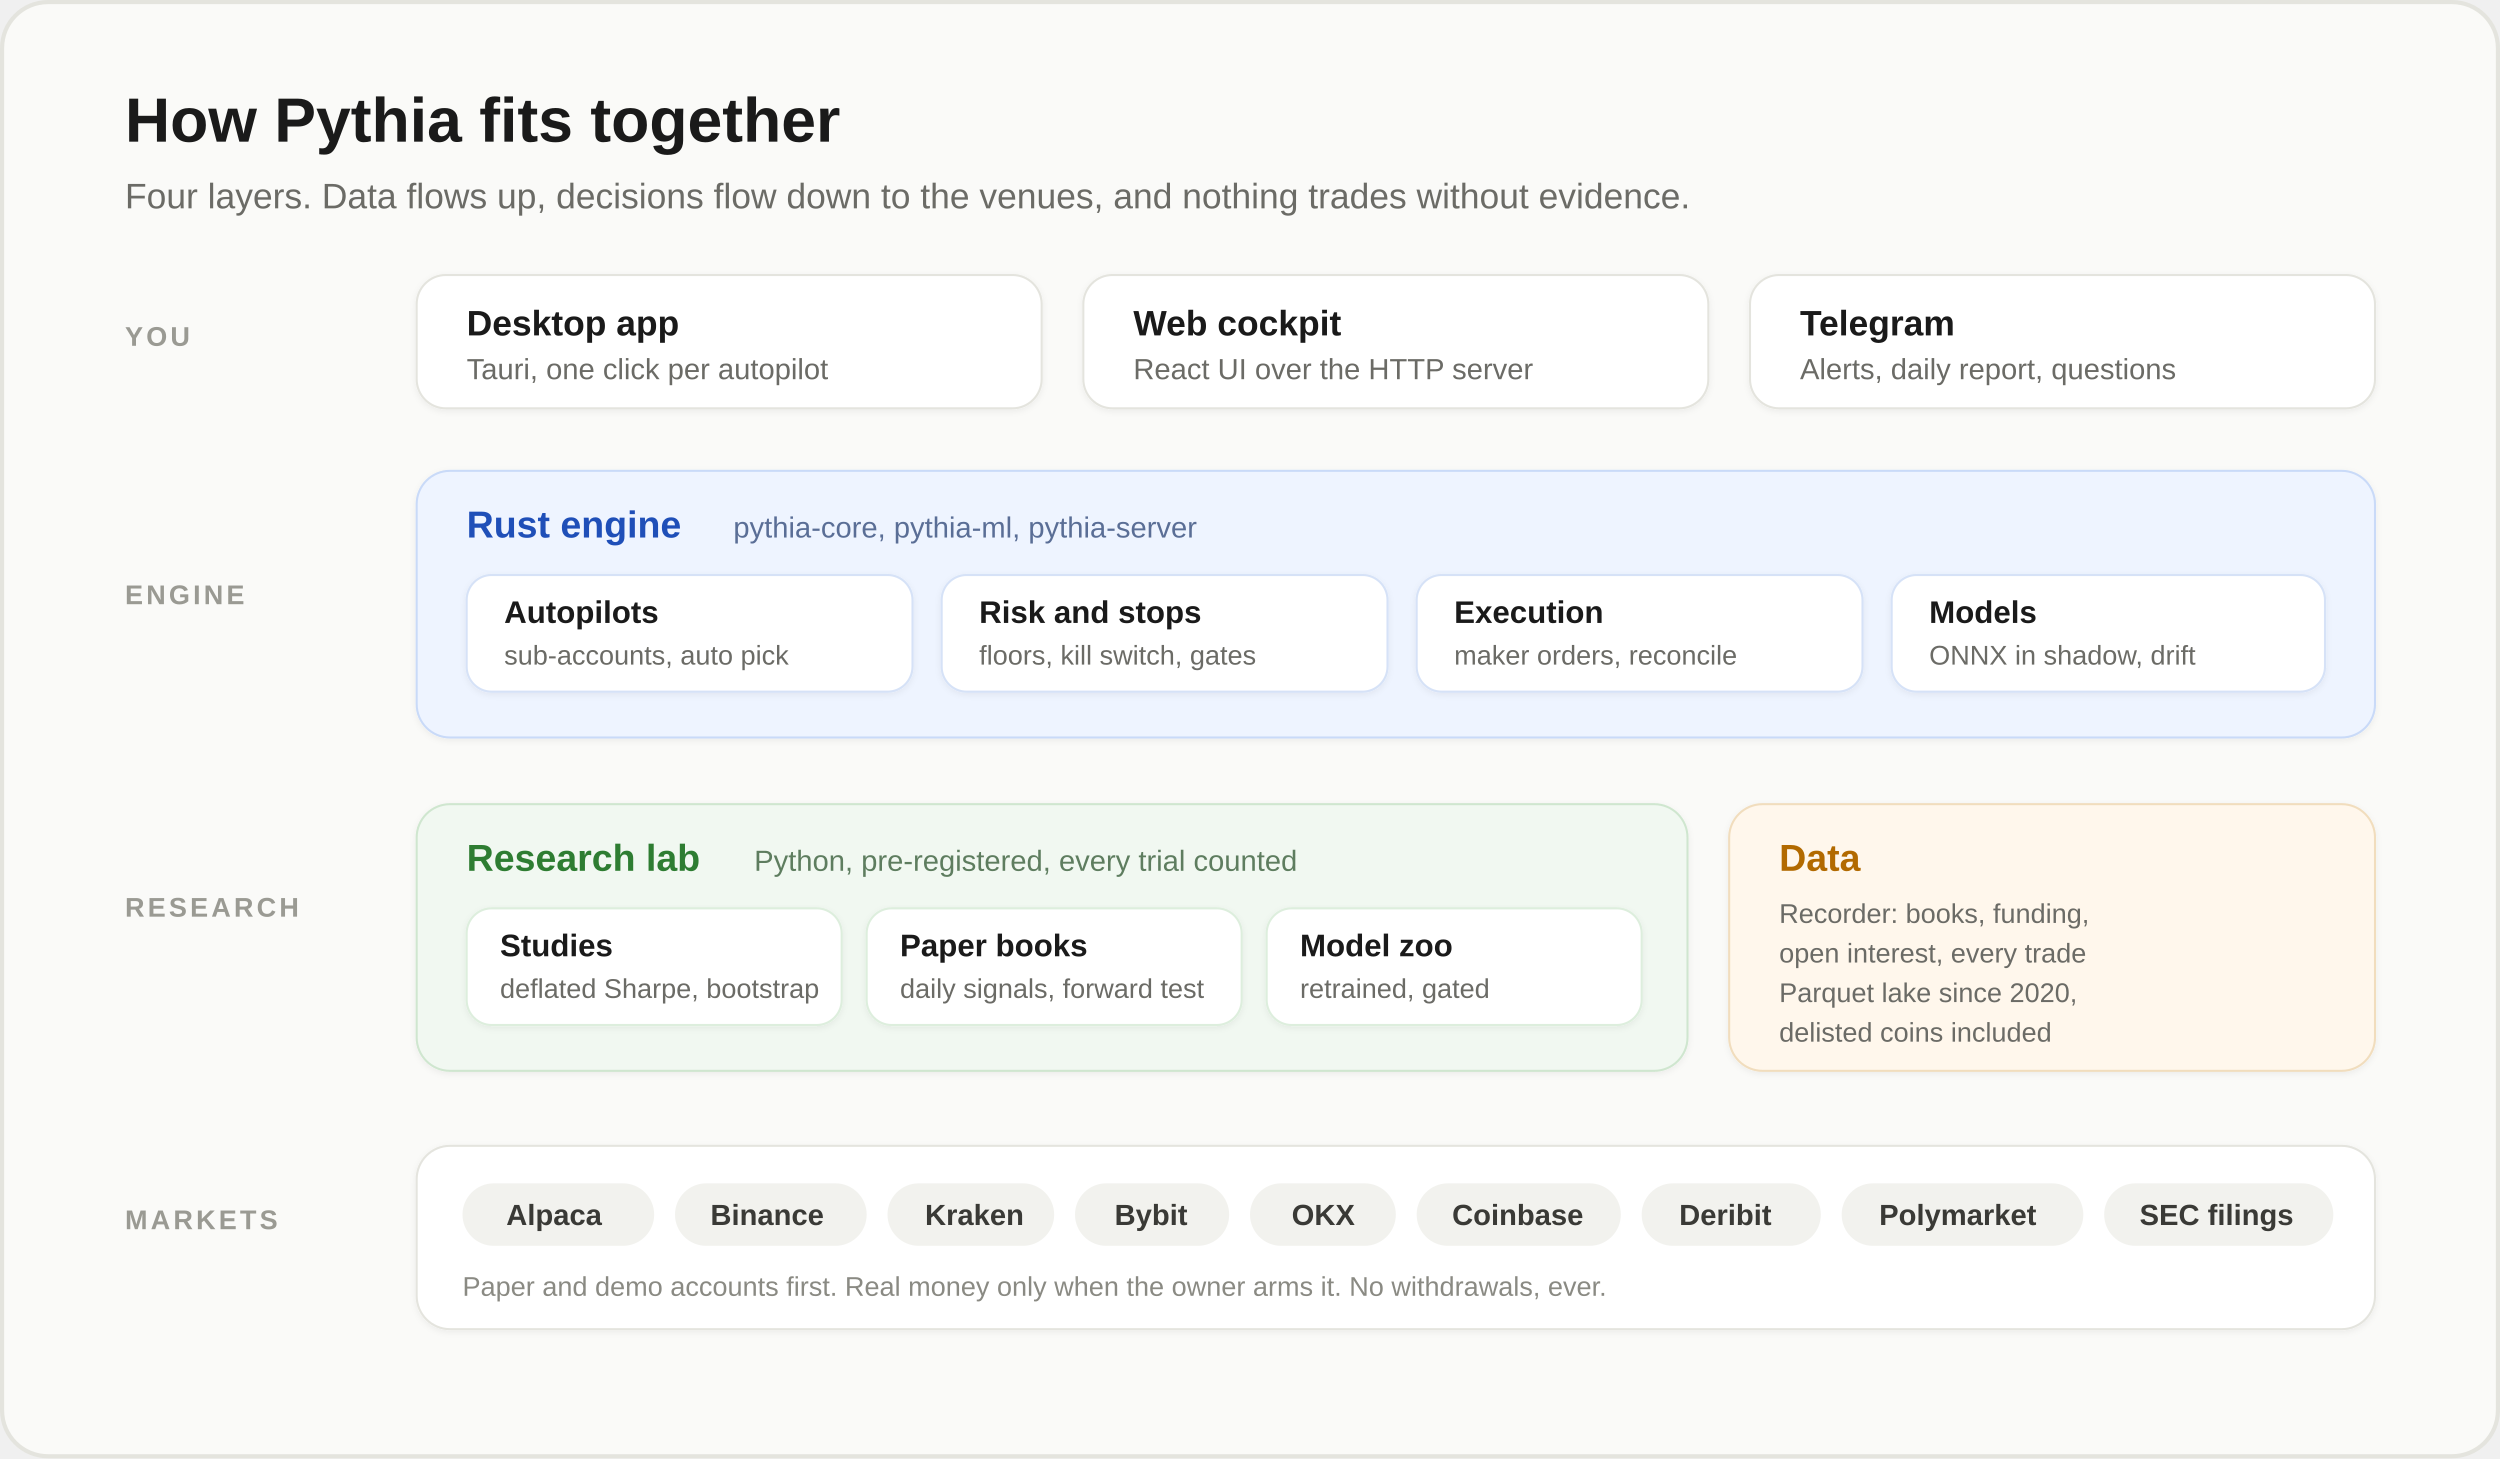
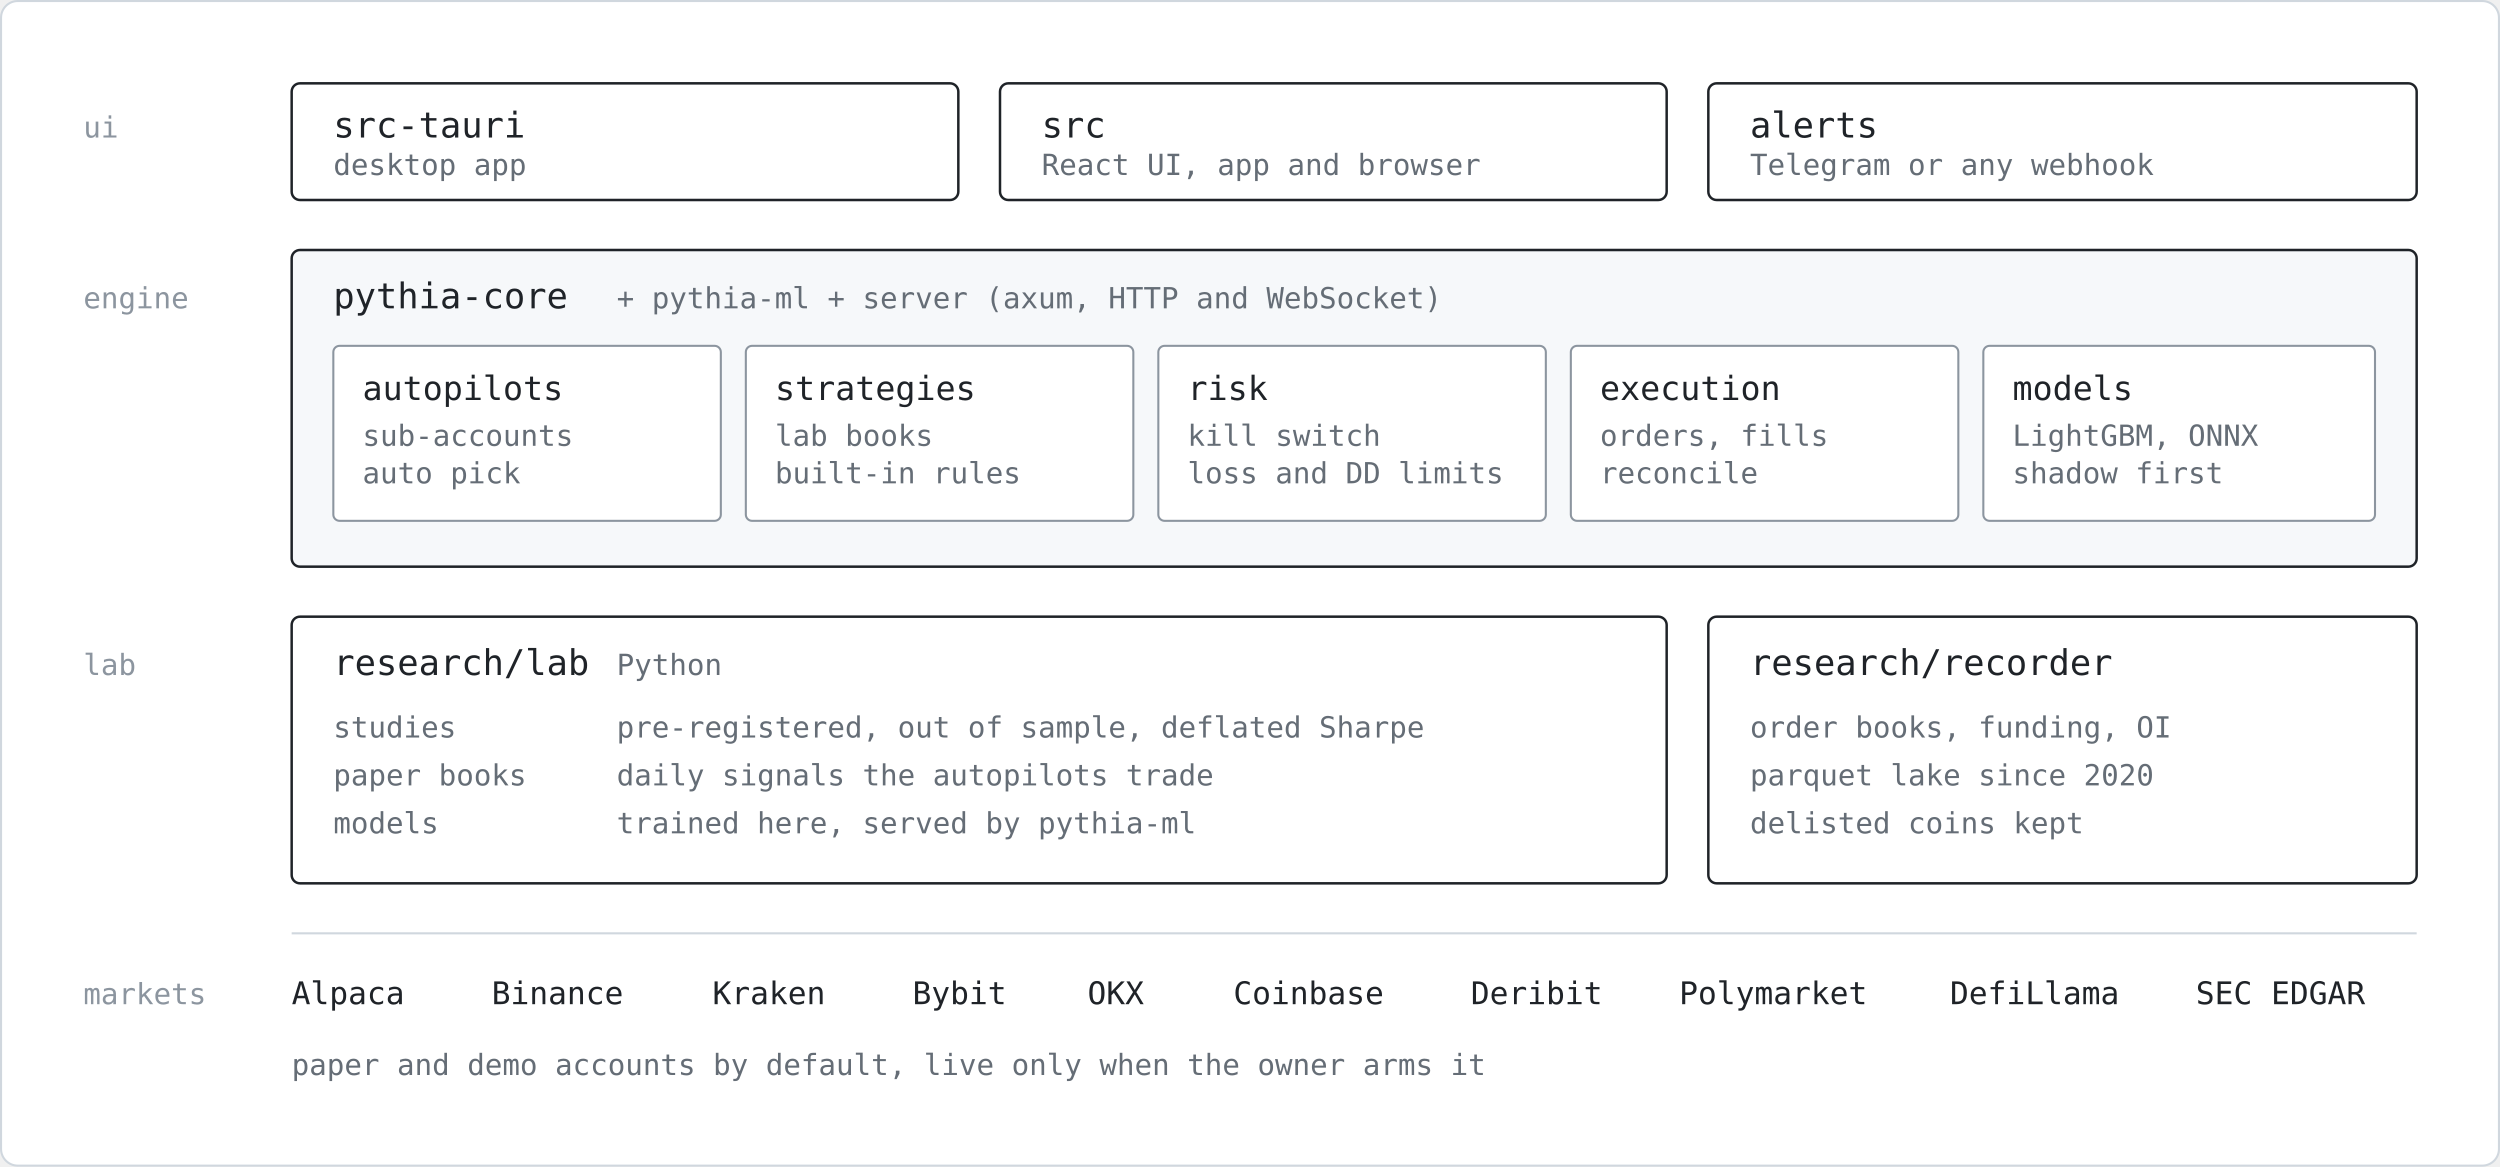
- <svg xmlns="http://www.w3.org/2000/svg" width="1200" height="700" viewBox="0 0 1200 700" font-family="Segoe UI, -apple-system, Helvetica Neue, Arial, sans-serif">
-   <defs>
-     <filter id="soft" x="-5%" y="-5%" width="110%" height="120%">
-       <feDropShadow dx="0" dy="1" stdDeviation="1.5" flood-color="#000000" flood-opacity="0.06" />
-     </filter>
-   </defs>
-   <rect x="1" y="1" width="1198" height="698" rx="22" fill="#FAFAF8" stroke="#E4E4DE" stroke-width="2" />
-   <text x="60" y="68" font-size="30" font-weight="700" fill="#1A1A1A">How Pythia fits together</text>
-   <text x="60" y="100" font-size="17" fill="#6B6B66">Four layers. Data flows up, decisions flow down to the venues, and nothing trades without evidence.</text>
-   <g font-size="13" font-weight="700" fill="#9A9A93" letter-spacing="1.5">
-     <text x="60" y="166">YOU</text>
-     <text x="60" y="290">ENGINE</text>
-     <text x="60" y="440">RESEARCH</text>
-     <text x="60" y="590">MARKETS</text>
+ <svg xmlns="http://www.w3.org/2000/svg" width="1200" height="560" viewBox="0 0 1200 560" font-family="ui-monospace, SFMono-Regular, Consolas, Menlo, monospace">
+   <rect x="0.5" y="0.5" width="1199" height="559" rx="8" fill="#FFFFFF" stroke="#D0D7DE" />
+   <g font-size="14" fill="#8C959F">
+     <text x="40" y="66">ui</text>
+     <text x="40" y="148">engine</text>
+     <text x="40" y="324">lab</text>
+     <text x="40" y="482">markets</text>
  </g>
-   <g filter="url(#soft)">
-     <rect x="200" y="132" width="300" height="64" rx="14" fill="#FFFFFF" stroke="#E4E4DE" />
-     <rect x="520" y="132" width="300" height="64" rx="14" fill="#FFFFFF" stroke="#E4E4DE" />
-     <rect x="840" y="132" width="300" height="64" rx="14" fill="#FFFFFF" stroke="#E4E4DE" />
+   <g fill="none" stroke="#1F2328" stroke-width="1.2">
+     <rect x="140" y="40" width="320" height="56" rx="4" />
+     <rect x="480" y="40" width="320" height="56" rx="4" />
+     <rect x="820" y="40" width="340" height="56" rx="4" />
  </g>
-   <g font-size="17" font-weight="600" fill="#1A1A1A">
-     <text x="224" y="161">Desktop app</text>
-     <text x="544" y="161">Web cockpit</text>
-     <text x="864" y="161">Telegram</text>
+   <g font-size="17" fill="#1F2328">
+     <text x="160" y="66">src-tauri</text>
+     <text x="500" y="66">src</text>
+     <text x="840" y="66">alerts</text>
  </g>
-   <g font-size="14" fill="#6B6B66">
-     <text x="224" y="182">Tauri, one click per autopilot</text>
-     <text x="544" y="182">React UI over the HTTP server</text>
-     <text x="864" y="182">Alerts, daily report, questions</text>
+   <g font-size="14" fill="#656D76">
+     <text x="160" y="84">desktop app</text>
+     <text x="500" y="84">React UI, app and browser</text>
+     <text x="840" y="84">Telegram or any webhook</text>
  </g>
-   <g filter="url(#soft)">
-     <rect x="200" y="226" width="940" height="128" rx="16" fill="#EEF4FF" stroke="#C9DAF8" />
+   <rect x="140" y="120" width="1020" height="152" rx="4" fill="#F6F8FA" stroke="#1F2328" stroke-width="1.2" />
+   <text x="160" y="148" font-size="17" fill="#1F2328">pythia-core</text>
+   <text x="296" y="148" font-size="14" fill="#656D76">+ pythia-ml + server (axum, HTTP and WebSocket)</text>
+   <g fill="#FFFFFF" stroke="#8C959F">
+     <rect x="160" y="166" width="186" height="84" rx="3" />
+     <rect x="358" y="166" width="186" height="84" rx="3" />
+     <rect x="556" y="166" width="186" height="84" rx="3" />
+     <rect x="754" y="166" width="186" height="84" rx="3" />
+     <rect x="952" y="166" width="188" height="84" rx="3" />
  </g>
-   <text x="224" y="258" font-size="18" font-weight="700" fill="#1F4FB8">Rust engine</text>
-   <text x="352" y="258" font-size="14" fill="#5A6E96">pythia-core, pythia-ml, pythia-server</text>
-   <g filter="url(#soft)">
-     <rect x="224" y="276" width="214" height="56" rx="12" fill="#FFFFFF" stroke="#D6E2F7" />
-     <rect x="452" y="276" width="214" height="56" rx="12" fill="#FFFFFF" stroke="#D6E2F7" />
-     <rect x="680" y="276" width="214" height="56" rx="12" fill="#FFFFFF" stroke="#D6E2F7" />
-     <rect x="908" y="276" width="208" height="56" rx="12" fill="#FFFFFF" stroke="#D6E2F7" />
+   <g font-size="16" fill="#1F2328">
+     <text x="174" y="192">autopilots</text>
+     <text x="372" y="192">strategies</text>
+     <text x="570" y="192">risk</text>
+     <text x="768" y="192">execution</text>
+     <text x="966" y="192">models</text>
  </g>
-   <g font-size="15" font-weight="600" fill="#1A1A1A">
-     <text x="242" y="299">Autopilots</text>
-     <text x="470" y="299">Risk and stops</text>
-     <text x="698" y="299">Execution</text>
-     <text x="926" y="299">Models</text>
+   <g font-size="14" fill="#656D76">
+     <text x="174" y="214">sub-accounts</text>
+     <text x="174" y="232">auto pick</text>
+     <text x="372" y="214">lab books</text>
+     <text x="372" y="232">built-in rules</text>
+     <text x="570" y="214">kill switch</text>
+     <text x="570" y="232">loss and DD limits</text>
+     <text x="768" y="214">orders, fills</text>
+     <text x="768" y="232">reconcile</text>
+     <text x="966" y="214">LightGBM, ONNX</text>
+     <text x="966" y="232">shadow first</text>
  </g>
-   <g font-size="13" fill="#6B6B66">
-     <text x="242" y="319">sub-accounts, auto pick</text>
-     <text x="470" y="319">floors, kill switch, gates</text>
-     <text x="698" y="319">maker orders, reconcile</text>
-     <text x="926" y="319">ONNX in shadow, drift</text>
+   <g fill="none" stroke="#1F2328" stroke-width="1.2">
+     <rect x="140" y="296" width="660" height="128" rx="4" />
+     <rect x="820" y="296" width="340" height="128" rx="4" />
  </g>
-   <g filter="url(#soft)">
-     <rect x="200" y="386" width="610" height="128" rx="16" fill="#F1F8F1" stroke="#CFE6CF" />
-     <rect x="830" y="386" width="310" height="128" rx="16" fill="#FFF7EC" stroke="#F1DDBD" />
+   <text x="160" y="324" font-size="17" fill="#1F2328">research/lab</text>
+   <text x="296" y="324" font-size="14" fill="#656D76">Python</text>
+   <g font-size="14" fill="#656D76">
+     <text x="160" y="354">studies</text>
+     <text x="296" y="354">pre-registered, out of sample, deflated Sharpe</text>
+     <text x="160" y="377">paper books</text>
+     <text x="296" y="377">daily signals the autopilots trade</text>
+     <text x="160" y="400">models</text>
+     <text x="296" y="400">trained here, served by pythia-ml</text>
  </g>
-   <text x="224" y="418" font-size="18" font-weight="700" fill="#2E7D32">Research lab</text>
-   <text x="362" y="418" font-size="14" fill="#5E7D5F">Python, pre-registered, every trial counted</text>
-   <g filter="url(#soft)">
-     <rect x="224" y="436" width="180" height="56" rx="12" fill="#FFFFFF" stroke="#DDEEDD" />
-     <rect x="416" y="436" width="180" height="56" rx="12" fill="#FFFFFF" stroke="#DDEEDD" />
-     <rect x="608" y="436" width="180" height="56" rx="12" fill="#FFFFFF" stroke="#DDEEDD" />
+   <text x="840" y="324" font-size="17" fill="#1F2328">research/recorder</text>
+   <g font-size="14" fill="#656D76">
+     <text x="840" y="354">order books, funding, OI</text>
+     <text x="840" y="377">parquet lake since 2020</text>
+     <text x="840" y="400">delisted coins kept</text>
  </g>
-   <g font-size="15" font-weight="600" fill="#1A1A1A">
-     <text x="240" y="459">Studies</text>
-     <text x="432" y="459">Paper books</text>
-     <text x="624" y="459">Model zoo</text>
+   <line x1="140" y1="448" x2="1160" y2="448" stroke="#D0D7DE" />
+   <g font-size="15" fill="#1F2328">
+     <text x="140" y="482">Alpaca</text>
+     <text x="236" y="482">Binance</text>
+     <text x="342" y="482">Kraken</text>
+     <text x="438" y="482">Bybit</text>
+     <text x="522" y="482">OKX</text>
+     <text x="592" y="482">Coinbase</text>
+     <text x="706" y="482">Deribit</text>
+     <text x="806" y="482">Polymarket</text>
+     <text x="936" y="482">DefiLlama</text>
+     <text x="1054" y="482">SEC EDGAR</text>
  </g>
-   <g font-size="13" fill="#6B6B66">
-     <text x="240" y="479">deflated Sharpe, bootstrap</text>
-     <text x="432" y="479">daily signals, forward test</text>
-     <text x="624" y="479">retrained, gated</text>
-   </g>
-   <text x="854" y="418" font-size="18" font-weight="700" fill="#B26A00">Data</text>
-   <g font-size="13" fill="#6B6B66">
-     <text x="854" y="443">Recorder: books, funding,</text>
-     <text x="854" y="462">open interest, every trade</text>
-     <text x="854" y="481">Parquet lake since 2020,</text>
-     <text x="854" y="500">delisted coins included</text>
-   </g>
-   <g filter="url(#soft)">
-     <rect x="200" y="550" width="940" height="88" rx="16" fill="#FFFFFF" stroke="#E4E4DE" />
-   </g>
-   <g font-size="14" font-weight="600" fill="#3A3A36">
-     <rect x="222" y="568" width="92" height="30" rx="15" fill="#F2F2EE" />
-     <text x="243" y="588">Alpaca</text>
-     <rect x="324" y="568" width="92" height="30" rx="15" fill="#F2F2EE" />
-     <text x="341" y="588">Binance</text>
-     <rect x="426" y="568" width="80" height="30" rx="15" fill="#F2F2EE" />
-     <text x="444" y="588">Kraken</text>
-     <rect x="516" y="568" width="74" height="30" rx="15" fill="#F2F2EE" />
-     <text x="535" y="588">Bybit</text>
-     <rect x="600" y="568" width="70" height="30" rx="15" fill="#F2F2EE" />
-     <text x="620" y="588">OKX</text>
-     <rect x="680" y="568" width="98" height="30" rx="15" fill="#F2F2EE" />
-     <text x="697" y="588">Coinbase</text>
-     <rect x="788" y="568" width="86" height="30" rx="15" fill="#F2F2EE" />
-     <text x="806" y="588">Deribit</text>
-     <rect x="884" y="568" width="116" height="30" rx="15" fill="#F2F2EE" />
-     <text x="902" y="588">Polymarket</text>
-     <rect x="1010" y="568" width="110" height="30" rx="15" fill="#F2F2EE" />
-     <text x="1027" y="588">SEC filings</text>
-   </g>
-   <text x="222" y="622" font-size="13" fill="#8A8A83">Paper and demo accounts first. Real money only when the owner arms it. No withdrawals, ever.</text>
+   <text x="140" y="516" font-size="14" fill="#656D76">paper and demo accounts by default, live only when the owner arms it</text>
</svg>
